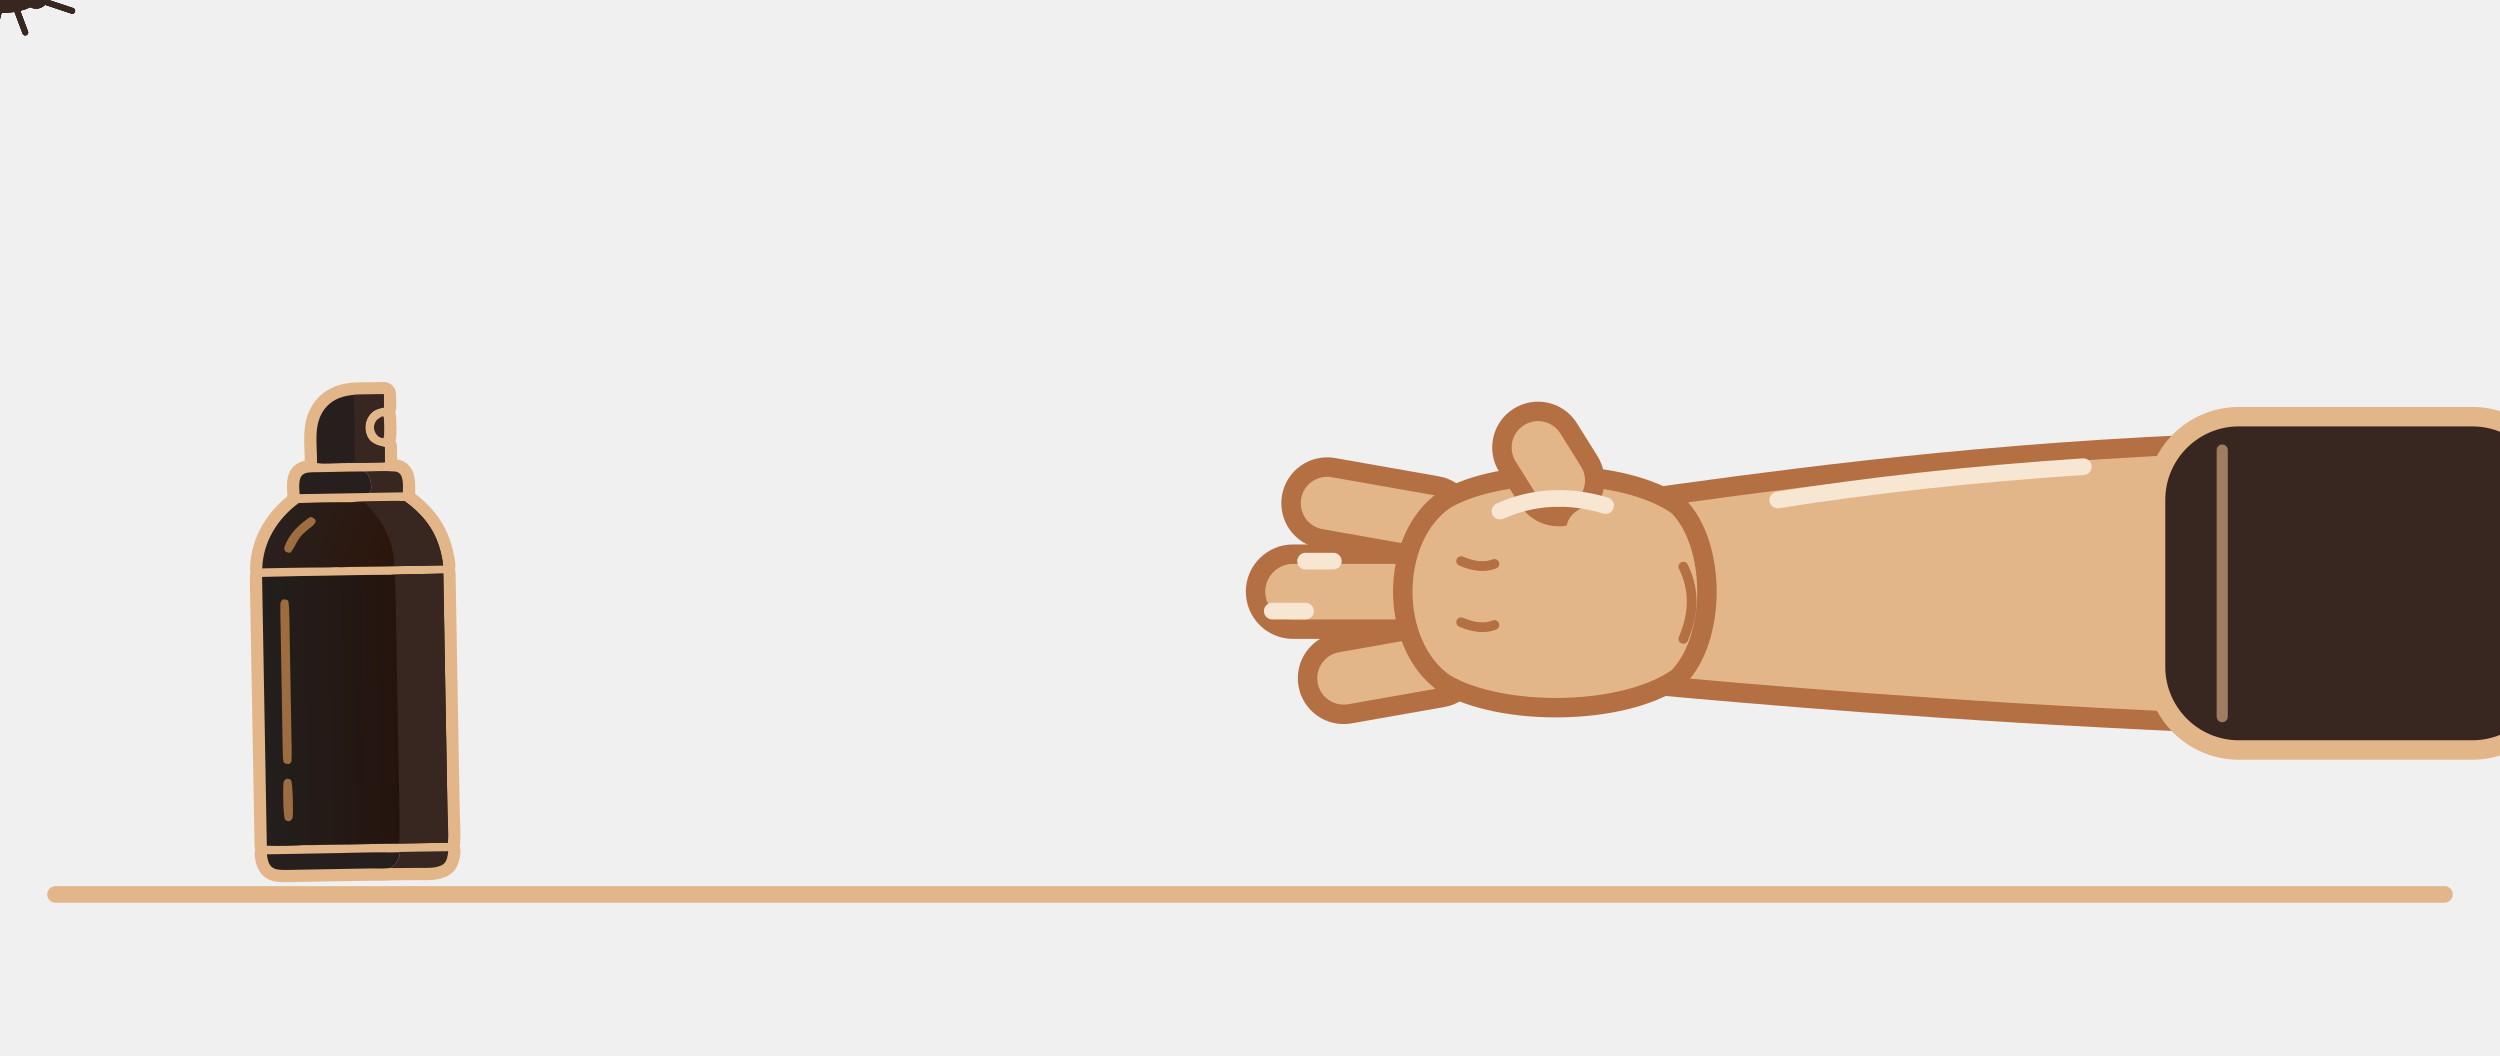
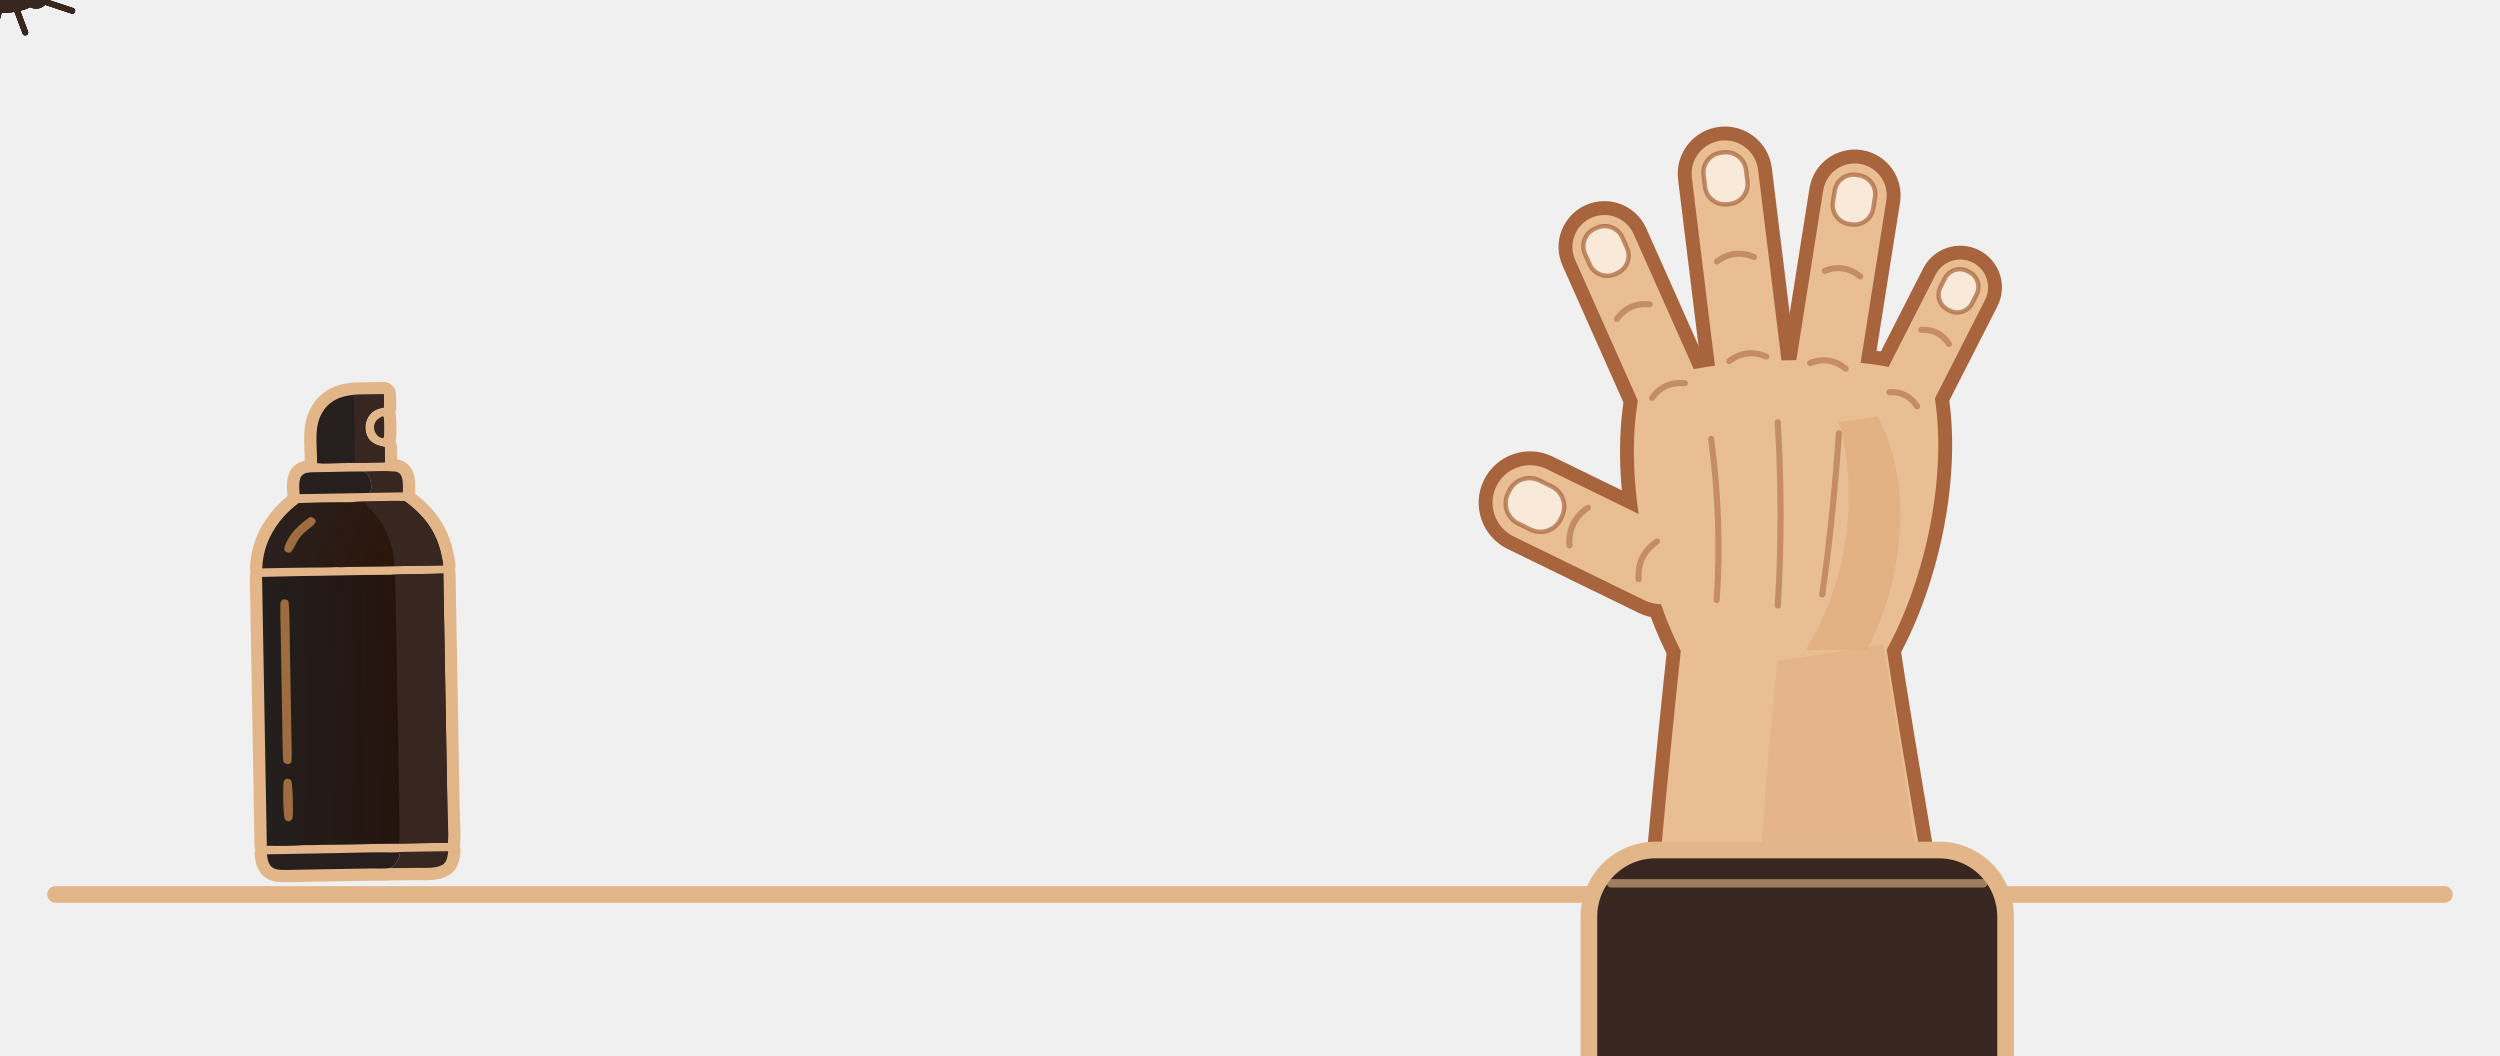
<svg xmlns="http://www.w3.org/2000/svg" viewBox="0 0 900 380" width="900" height="380" fill="none">
  <style>
.aimcan{transform-origin:126.7px 316.1px;animation:tilt 7.5s ease-in-out infinite;}
@keyframes tilt{0%,2.67%{transform:rotate(0)} 9.33%,29.33%{transform:rotate(10deg)} 36.00%,100%{transform:rotate(0)}}
.lines{transform-origin:122px 84px;opacity:0;animation:lines 7.5s linear infinite;}
@keyframes lines{0%,10.00%{opacity:0;transform:scale(.2)} 11.33%,28.00%{opacity:1;transform:scale(1)} 30.00%,100%{opacity:0;transform:scale(1.1)}}
.sprayOn{opacity:0;animation:son 7.5s linear infinite;}
@keyframes son{0%,10.67%{opacity:0} 10.93%,28.00%{opacity:1} 28.67%,100%{opacity:0}}
- .drop{fill:#D69353;offset-path:path("M174 161 L560 206");animation:drop .55s linear infinite;}
+ .drop{fill:#D69353;offset-path:path("M174 161 L626 178");animation:drop .55s linear infinite;}
@keyframes drop{0%{offset-distance:0%;opacity:1}90%{opacity:1}100%{offset-distance:100%;opacity:0}}
.st{fill:#D69353;transform-box:fill-box;transform-origin:center;opacity:0}
.st0{animation:st0 7.5s ease-out infinite;}@keyframes st0{0%,13.33%{opacity:0;transform:scale(.2)} 17.33%{opacity:1;transform:scale(1.1)} 20.00%,93.33%{opacity:1;transform:scale(1)} 98.67%,100%{opacity:0;transform:scale(1)}}
.st1{animation:st1 7.5s ease-out infinite;}@keyframes st1{0%,15.47%{opacity:0;transform:scale(.2)} 19.47%{opacity:1;transform:scale(1.1)} 22.13%,93.33%{opacity:1;transform:scale(1)} 98.67%,100%{opacity:0;transform:scale(1)}}
.st2{animation:st2 7.5s ease-out infinite;}@keyframes st2{0%,17.60%{opacity:0;transform:scale(.2)} 21.60%{opacity:1;transform:scale(1.1)} 24.27%,93.33%{opacity:1;transform:scale(1)} 98.67%,100%{opacity:0;transform:scale(1)}}
.st3{animation:st3 7.5s ease-out infinite;}@keyframes st3{0%,19.73%{opacity:0;transform:scale(.2)} 23.73%{opacity:1;transform:scale(1.1)} 26.40%,93.33%{opacity:1;transform:scale(1)} 98.67%,100%{opacity:0;transform:scale(1)}}
.st4{animation:st4 7.5s ease-out infinite;}@keyframes st4{0%,21.87%{opacity:0;transform:scale(.2)} 25.87%{opacity:1;transform:scale(1.1)} 28.53%,93.33%{opacity:1;transform:scale(1)} 98.67%,100%{opacity:0;transform:scale(1)}}
.st5{animation:st5 7.5s ease-out infinite;}@keyframes st5{0%,24.00%{opacity:0;transform:scale(.2)} 28.00%{opacity:1;transform:scale(1.1)} 30.67%,93.33%{opacity:1;transform:scale(1)} 98.67%,100%{opacity:0;transform:scale(1)}}
.st6{animation:st6 7.5s ease-out infinite;}@keyframes st6{0%,26.13%{opacity:0;transform:scale(.2)} 30.13%{opacity:1;transform:scale(1.1)} 32.80%,93.33%{opacity:1;transform:scale(1)} 98.67%,100%{opacity:0;transform:scale(1)}}

.burn{opacity:0;animation:burn 7.5s ease-in-out infinite;}
@keyframes burn{0%,29.33%{opacity:0} 40.00%,93.33%{opacity:.55} 98.67%,100%{opacity:0}}
.arm{animation:shake 7.5s linear infinite;}
@keyframes shake{0%,34.67%{transform:none} 36.00%{transform:translate(4px,-3px)} 37.33%{transform:translate(-4px,2px)} 38.67%{transform:translate(4px,2px)} 40.00%{transform:translate(-3px,-2px)} 41.33%{transform:translate(3px,1px)} 42.67%{transform:translate(-2px,0)} 44.00%,58.67%{transform:none} 60.00%{transform:translate(3px,-2px)} 61.33%{transform:translate(-3px,2px)} 62.67%{transform:translate(2px,1px)} 64.00%,100%{transform:none}}
.heat{opacity:0;animation:heatv 7.5s linear infinite;}
@keyframes heatv{0%,33.33%{opacity:0} 38.67%,93.33%{opacity:1} 98.67%,100%{opacity:0}}
.ht{animation:ht 1.2s ease-out infinite;}
@keyframes ht{0%{transform:translateY(12px);opacity:0}30%{opacity:1}100%{transform:translateY(-30px);opacity:0}}
- .spark{transform-origin:540px 208px;opacity:0;animation:spark 7.5s ease-out infinite;}
+ .spark{transform-origin:626px 180px;opacity:0;animation:spark 7.5s ease-out infinite;}
@keyframes spark{0%,33.33%{opacity:0;transform:scale(.6)} 36.00%{opacity:1;transform:scale(1)} 42.67%,100%{opacity:0;transform:scale(1.3)}}
.no{transform-origin:250px 100px;opacity:0;animation:no 7.5s ease-out infinite;}
@keyframes no{0%,32.00%{opacity:0;transform:scale(.3)} 35.33%{opacity:1;transform:scale(1.15)} 37.33%,93.33%{opacity:1;transform:scale(1)} 98.67%,100%{opacity:0;transform:scale(1)}}
.mqp{offset-rotate:0deg;animation-name:fly;animation-timing-function:linear;animation-iteration-count:infinite;}
@keyframes fly{from{offset-distance:0%}to{offset-distance:100%}}
.wing{animation:flap .06s linear infinite alternate;}
@keyframes flap{from{transform:scaleY(1)}to{transform:scaleY(.25)}}
@media (prefers-reduced-motion:reduce){*{animation:none!important}.st,.no,.heat{opacity:1!important}.burn{opacity:.55!important}.mqp{offset-distance:30%}}
</style>
  <line x1="20" y1="322" x2="880" y2="322" stroke="#E3B68A" stroke-width="6" stroke-linecap="round" />
  <g class="heat">
-     <path class="ht" style="animation-delay:0s" d="M520 164 c7 -9 -7 -18 0 -27 s-7 -18 0 -27" stroke="#C4462E" stroke-width="5" stroke-linecap="round" />
-     <path class="ht" style="animation-delay:0.35s" d="M565 164 c7 -9 -7 -18 0 -27 s-7 -18 0 -27" stroke="#C4462E" stroke-width="5" stroke-linecap="round" />
-     <path class="ht" style="animation-delay:0.7s" d="M610 164 c7 -9 -7 -18 0 -27 s-7 -18 0 -27" stroke="#C4462E" stroke-width="5" stroke-linecap="round" />
-     <path class="ht" style="animation-delay:0.15s" d="M655 164 c7 -9 -7 -18 0 -27 s-7 -18 0 -27" stroke="#C4462E" stroke-width="5" stroke-linecap="round" />
-     <path class="ht" style="animation-delay:0.5s" d="M700 164 c7 -9 -7 -18 0 -27 s-7 -18 0 -27" stroke="#C4462E" stroke-width="5" stroke-linecap="round" />
+     <path class="ht" style="animation-delay:0s" d="M552 190 c7 -9 -7 -18 0 -27 s-7 -18 0 -27" stroke="#C4462E" stroke-width="5" stroke-linecap="round" />
+     <path class="ht" style="animation-delay:0.35s" d="M574 128 c7 -9 -7 -18 0 -27 s-7 -18 0 -27" stroke="#C4462E" stroke-width="5" stroke-linecap="round" />
+     <path class="ht" style="animation-delay:0.7s" d="M716 120 c7 -9 -7 -18 0 -27 s-7 -18 0 -27" stroke="#C4462E" stroke-width="5" stroke-linecap="round" />
+     <path class="ht" style="animation-delay:0.15s" d="M738 190 c7 -9 -7 -18 0 -27 s-7 -18 0 -27" stroke="#C4462E" stroke-width="5" stroke-linecap="round" />
+     <path class="ht" style="animation-delay:0.5s" d="M560 262 c7 -9 -7 -18 0 -27 s-7 -18 0 -27" stroke="#C4462E" stroke-width="5" stroke-linecap="round" />
+     <path class="ht" style="animation-delay:0.85s" d="M730 262 c7 -9 -7 -18 0 -27 s-7 -18 0 -27" stroke="#C4462E" stroke-width="5" stroke-linecap="round" />
  </g>
  <g class="arm">
-     <path d="M790 160 C700 164 632 174 588 180 L588 246 C632 250 700 256 790 260 Z" fill="#E3B68A" stroke="#B46F42" stroke-width="7" stroke-linejoin="round" />
-     <rect x="0" y="-13.0" width="60" height="26" rx="13.0" transform="translate(530 236) rotate(170)" fill="#E3B68A" stroke="#B46F42" stroke-width="7" stroke-linejoin="round" />
-     <rect x="0" y="-13.5" width="70" height="27" rx="13.5" transform="translate(522 213) rotate(180)" fill="#E3B68A" stroke="#B46F42" stroke-width="7" stroke-linejoin="round" />
-     <rect x="0" y="-13.0" width="64" height="26" rx="13.0" transform="translate(528 190) rotate(190)" fill="#E3B68A" stroke="#B46F42" stroke-width="7" stroke-linejoin="round" />
-     <path d="M604 182 C584 168 540 168 520 180 C500 194 500 232 520 246 C540 258 584 258 604 244 C618 230 618 196 604 182 Z" fill="#E3B68A" stroke="#B46F42" stroke-width="7" stroke-linejoin="round" />
-     <path d="M596 186 L596 240" stroke="#E3B68A" stroke-width="12" />
-     <rect x="0" y="-13.0" width="40" height="26" rx="13.0" transform="translate(568 184) rotate(238)" fill="#E3B68A" stroke="#B46F42" stroke-width="7" stroke-linejoin="round" />
-     <ellipse cx="578" cy="190" rx="14" ry="9" fill="#E3B68A" />
-     <g stroke="#F7E6D2" stroke-width="6" stroke-linecap="round" fill="none">
-       <path d="M540 184 q18 -8 38 -2" />
-       <path d="M640 180 q50 -8 110 -12" />
-       <path d="M480 202 h-10" />
-       <path d="M470 220 h-12" />
-     </g>
-     <g stroke="#B46F42" stroke-width="3.5" stroke-linecap="round" fill="none">
-       <path d="M526 202 q7 3 12 1 M526 224 q7 3 12 1" />
-       <path d="M606 204 q6 12 0 26" />
-     </g>
-     <circle class="st st0" cx="560" cy="212" r="10" />
-     <circle class="st st1" cx="540" cy="196" r="6" />
-     <circle class="st st2" cx="624" cy="216" r="9" />
-     <circle class="st st3" cx="672" cy="206" r="7" />
-     <circle class="st st4" cx="722" cy="222" r="8" />
-     <circle class="st st5" cx="576" cy="234" r="6" />
-     <circle class="st st6" cx="468" cy="214" r="5" />
-     <rect class="burn" x="440" y="120" width="360" height="160" fill="#C4462E" clip-path="url(#handClip)" />
-     <rect x="776" y="150" width="144" height="120" rx="30" fill="#372720" stroke="#E3B68A" stroke-width="7" />
-     <path d="M800 162 v96" stroke="#E3B68A" stroke-width="4" stroke-opacity=".6" stroke-linecap="round" />
+     <g fill="#A8653D" stroke="#A8653D" stroke-width="10" stroke-linejoin="round">
+       <path d="M606 226 C600 280 596 330 590 392 L704 392 C696 330 686 280 678 226 Z" />
+       <path d="M590 142 C592 128 690 124 696 140 C702 172 692 212 678 236 L606 236 C594 214 584 174 590 142 Z" />
+       <rect x="-11.5" y="-74" width="23" height="85.5" rx="11.5" transform="translate(603 146) rotate(-24)" />
+       <rect x="-12.0" y="-86" width="24" height="98.0" rx="12.0" transform="translate(630 136) rotate(-7)" />
+       <rect x="-11.5" y="-80" width="23" height="91.5" rx="11.5" transform="translate(657 138) rotate(9)" />
+       <rect x="-10.0" y="-60" width="20" height="70.0" rx="10.0" transform="translate(683 148) rotate(27)" />
+       <rect x="-13.5" y="-66" width="27" height="79.5" rx="13.5" transform="translate(598 204) rotate(-64)" />
+     </g>
+     <g fill="#E9BE93">
+       <path d="M606 226 C600 280 596 330 590 392 L704 392 C696 330 686 280 678 226 Z" />
+       <path d="M590 142 C592 128 690 124 696 140 C702 172 692 212 678 236 L606 236 C594 214 584 174 590 142 Z" />
+       <rect x="-11.5" y="-74" width="23" height="85.5" rx="11.5" transform="translate(603 146) rotate(-24)" />
+       <rect x="-12.0" y="-86" width="24" height="98.0" rx="12.0" transform="translate(630 136) rotate(-7)" />
+       <rect x="-11.5" y="-80" width="23" height="91.5" rx="11.5" transform="translate(657 138) rotate(9)" />
+       <rect x="-10.0" y="-60" width="20" height="70.0" rx="10.0" transform="translate(683 148) rotate(27)" />
+       <rect x="-13.5" y="-66" width="27" height="79.5" rx="13.5" transform="translate(598 204) rotate(-64)" />
+     </g>
+     <path d="M676 150 C690 176 684 212 672 234 L650 234 C664 212 670 180 662 152 Z" fill="#DDAA7C" opacity=".6" />
+     <path d="M640 238 C634 290 632 340 630 392 L700 392 C694 330 686 280 678 232 Z" fill="#DDAA7C" opacity=".45" />
+     <rect x="-7.4" y="-69.9" width="14.7" height="17.9" rx="6.9" transform="translate(603 146) rotate(-24)" fill="#F8E9D8" stroke="#A8653D" stroke-width="1.6" stroke-opacity=".7" />
+     <rect x="-7.7" y="-81.7" width="15.4" height="18.7" rx="7.2" transform="translate(630 136) rotate(-7)" fill="#F8E9D8" stroke="#A8653D" stroke-width="1.6" stroke-opacity=".7" />
+     <rect x="-7.4" y="-75.9" width="14.7" height="17.9" rx="6.9" transform="translate(657 138) rotate(9)" fill="#F8E9D8" stroke="#A8653D" stroke-width="1.6" stroke-opacity=".7" />
+     <rect x="-6.4" y="-56.4" width="12.8" height="15.6" rx="6.0" transform="translate(683 148) rotate(27)" fill="#F8E9D8" stroke="#A8653D" stroke-width="1.6" stroke-opacity=".7" />
+     <rect x="-8.6" y="-61.1" width="17.3" height="21.1" rx="8.1" transform="translate(598 204) rotate(-64)" fill="#F8E9D8" stroke="#A8653D" stroke-width="1.6" stroke-opacity=".7" />
+     <g stroke="#A8653D" stroke-width="2.2" stroke-linecap="round" fill="none" opacity=".55">
+       <path d="M-6.4 -5.9 q6.4 -3.7 12.9 0" transform="translate(603 146) rotate(-24)" />
+       <path d="M-6.4 -37.0 q6.4 -3.7 12.9 0" transform="translate(603 146) rotate(-24)" />
+       <path d="M-6.7 -6.9 q6.7 -3.8 13.4 0" transform="translate(630 136) rotate(-7)" />
+       <path d="M-6.7 -43.0 q6.7 -3.8 13.4 0" transform="translate(630 136) rotate(-7)" />
+       <path d="M-6.4 -6.4 q6.4 -3.7 12.9 0" transform="translate(657 138) rotate(9)" />
+       <path d="M-6.4 -40.0 q6.4 -3.7 12.9 0" transform="translate(657 138) rotate(9)" />
+       <path d="M-5.6 -4.8 q5.6 -3.2 11.2 0" transform="translate(683 148) rotate(27)" />
+       <path d="M-5.6 -30.0 q5.6 -3.2 11.2 0" transform="translate(683 148) rotate(27)" />
+       <path d="M-7.6 -5.3 q7.6 -4.3 15.1 0" transform="translate(598 204) rotate(-64)" />
+       <path d="M-7.6 -33.0 q7.6 -4.3 15.1 0" transform="translate(598 204) rotate(-64)" />
+       <path d="M616 158 q4 30 2 58 M640 152 q2 34 0 66 M662 156 q-2 30 -6 58" />
+     </g>
+     <circle class="st st0" cx="630" cy="180" r="10" />
+     <circle class="st st1" cx="612" cy="158" r="6" />
+     <circle class="st st2" cx="662" cy="202" r="8" />
+     <circle class="st st3" cx="646" cy="150" r="6" />
+     <circle class="st st4" cx="648" cy="262" r="7" />
+     <circle class="st st5" cx="622" cy="292" r="6" />
+     <circle class="st st6" cx="600" cy="110" r="5" />
+     <rect class="burn" x="500" y="30" width="260" height="370" fill="#C4462E" clip-path="url(#handClip)" />
+     <rect x="572" y="306" width="150" height="100" rx="24" fill="#372720" stroke="#E3B68A" stroke-width="6" />
+     <path d="M580 318 h134" stroke="#E3B68A" stroke-width="3" stroke-opacity=".6" stroke-linecap="round" />
  </g>
  <g class="spark" stroke="#C4462E" stroke-width="5" stroke-linecap="round">
-     <line x1="512" y1="200" x2="495" y2="194" />
-     <line x1="523" y1="185" x2="512" y2="171" />
-     <line x1="540" y1="180" x2="540" y2="162" />
-     <line x1="557" y1="185" x2="568" y2="171" />
-     <line x1="568" y1="200" x2="585" y2="194" />
-   </g>
-   <g class="mqp" style="offset-path:path('M560 130 a55 24 0 1 0 1 0');animation-duration:1.9s;animation-direction:normal">
-     <g transform="scale(1.3)">
-       <g class="wing">
-         <ellipse cx="-3" cy="-7" rx="8" ry="4" fill="#FFFFFF" stroke="#B46F42" stroke-width="1.5" transform="rotate(-25 -3 -7)" />
-         <ellipse cx="2" cy="-7" rx="7" ry="3.5" fill="#FFFFFF" stroke="#B46F42" stroke-width="1.5" transform="rotate(20 2 -7)" />
-       </g>
-       <g stroke="#372720" stroke-width="1.6" stroke-linecap="round">
-         <path d="M-4 1 l-5 7 M0 2 l-2 8 M4 1 l3 8" />
-         <path d="M11 0 l9 3" />
-       </g>
-       <ellipse cx="0" cy="0" rx="10" ry="3.6" fill="#372720" />
-       <circle cx="10" cy="-1" r="3.4" fill="#372720" />
-     </g>
-   </g>
-   <g class="mqp" style="offset-path:path('M640 120 a40 30 0 1 0 1 0');animation-duration:1.4s;animation-direction:reverse">
-     <g transform="scale(1.3)">
-       <g class="wing">
-         <ellipse cx="-3" cy="-7" rx="8" ry="4" fill="#FFFFFF" stroke="#B46F42" stroke-width="1.5" transform="rotate(-25 -3 -7)" />
-         <ellipse cx="2" cy="-7" rx="7" ry="3.5" fill="#FFFFFF" stroke="#B46F42" stroke-width="1.5" transform="rotate(20 2 -7)" />
-       </g>
-       <g stroke="#372720" stroke-width="1.6" stroke-linecap="round">
-         <path d="M-4 1 l-5 7 M0 2 l-2 8 M4 1 l3 8" />
-         <path d="M11 0 l9 3" />
-       </g>
-       <ellipse cx="0" cy="0" rx="10" ry="3.6" fill="#372720" />
-       <circle cx="10" cy="-1" r="3.4" fill="#372720" />
-     </g>
-   </g>
-   <g class="mqp" style="offset-path:path('M700 160 a45 20 0 1 0 1 0');animation-duration:1.7s;animation-direction:normal">
-     <g transform="scale(1.3)">
-       <g class="wing">
-         <ellipse cx="-3" cy="-7" rx="8" ry="4" fill="#FFFFFF" stroke="#B46F42" stroke-width="1.5" transform="rotate(-25 -3 -7)" />
-         <ellipse cx="2" cy="-7" rx="7" ry="3.5" fill="#FFFFFF" stroke="#B46F42" stroke-width="1.5" transform="rotate(20 2 -7)" />
-       </g>
-       <g stroke="#372720" stroke-width="1.6" stroke-linecap="round">
-         <path d="M-4 1 l-5 7 M0 2 l-2 8 M4 1 l3 8" />
-         <path d="M11 0 l9 3" />
-       </g>
-       <ellipse cx="0" cy="0" rx="10" ry="3.6" fill="#372720" />
-       <circle cx="10" cy="-1" r="3.4" fill="#372720" />
-     </g>
-   </g>
-   <g class="mqp" style="offset-path:path('M500 150 a30 26 0 1 0 1 0');animation-duration:1.2s;animation-direction:reverse">
+     <line x1="597" y1="197" x2="581" y2="206" />
+     <line x1="592" y1="177" x2="574" y2="175" />
+     <line x1="598" y1="160" x2="583" y2="150" />
+     <line x1="614" y1="148" x2="608" y2="131" />
+     <line x1="635" y1="147" x2="639" y2="130" />
+   </g>
+   <g class="mqp" style="offset-path:path('M540 100 a44 26 0 1 0 1 0');animation-duration:1.9s;animation-direction:normal">
+     <g transform="scale(1.3)">
+       <g class="wing">
+         <ellipse cx="-3" cy="-7" rx="8" ry="4" fill="#FFFFFF" stroke="#B46F42" stroke-width="1.5" transform="rotate(-25 -3 -7)" />
+         <ellipse cx="2" cy="-7" rx="7" ry="3.5" fill="#FFFFFF" stroke="#B46F42" stroke-width="1.5" transform="rotate(20 2 -7)" />
+       </g>
+       <g stroke="#372720" stroke-width="1.6" stroke-linecap="round">
+         <path d="M-4 1 l-5 7 M0 2 l-2 8 M4 1 l3 8" />
+         <path d="M11 0 l9 3" />
+       </g>
+       <ellipse cx="0" cy="0" rx="10" ry="3.6" fill="#372720" />
+       <circle cx="10" cy="-1" r="3.4" fill="#372720" />
+     </g>
+   </g>
+   <g class="mqp" style="offset-path:path('M700 70 a40 28 0 1 0 1 0');animation-duration:1.4s;animation-direction:reverse">
+     <g transform="scale(1.3)">
+       <g class="wing">
+         <ellipse cx="-3" cy="-7" rx="8" ry="4" fill="#FFFFFF" stroke="#B46F42" stroke-width="1.5" transform="rotate(-25 -3 -7)" />
+         <ellipse cx="2" cy="-7" rx="7" ry="3.5" fill="#FFFFFF" stroke="#B46F42" stroke-width="1.5" transform="rotate(20 2 -7)" />
+       </g>
+       <g stroke="#372720" stroke-width="1.6" stroke-linecap="round">
+         <path d="M-4 1 l-5 7 M0 2 l-2 8 M4 1 l3 8" />
+         <path d="M11 0 l9 3" />
+       </g>
+       <ellipse cx="0" cy="0" rx="10" ry="3.6" fill="#372720" />
+       <circle cx="10" cy="-1" r="3.4" fill="#372720" />
+     </g>
+   </g>
+   <g class="mqp" style="offset-path:path('M740 190 a36 30 0 1 0 1 0');animation-duration:1.7s;animation-direction:normal">
+     <g transform="scale(1.3)">
+       <g class="wing">
+         <ellipse cx="-3" cy="-7" rx="8" ry="4" fill="#FFFFFF" stroke="#B46F42" stroke-width="1.5" transform="rotate(-25 -3 -7)" />
+         <ellipse cx="2" cy="-7" rx="7" ry="3.5" fill="#FFFFFF" stroke="#B46F42" stroke-width="1.5" transform="rotate(20 2 -7)" />
+       </g>
+       <g stroke="#372720" stroke-width="1.6" stroke-linecap="round">
+         <path d="M-4 1 l-5 7 M0 2 l-2 8 M4 1 l3 8" />
+         <path d="M11 0 l9 3" />
+       </g>
+       <ellipse cx="0" cy="0" rx="10" ry="3.6" fill="#372720" />
+       <circle cx="10" cy="-1" r="3.4" fill="#372720" />
+     </g>
+   </g>
+   <g class="mqp" style="offset-path:path('M530 220 a34 24 0 1 0 1 0');animation-duration:1.2s;animation-direction:reverse">
    <g transform="scale(1.3)">
      <g class="wing">
        <ellipse cx="-3" cy="-7" rx="8" ry="4" fill="#FFFFFF" stroke="#B46F42" stroke-width="1.5" transform="rotate(-25 -3 -7)" />
        <ellipse cx="2" cy="-7" rx="7" ry="3.5" fill="#FFFFFF" stroke="#B46F42" stroke-width="1.5" transform="rotate(20 2 -7)" />
      </g>
      <g stroke="#372720" stroke-width="1.6" stroke-linecap="round">
        <path d="M-4 1 l-5 7 M0 2 l-2 8 M4 1 l3 8" />
        <path d="M11 0 l9 3" />
      </g>
      <ellipse cx="0" cy="0" rx="10" ry="3.6" fill="#372720" />
      <circle cx="10" cy="-1" r="3.4" fill="#372720" />
    </g>
  </g>
  <g class="aimcan">
    <g transform="translate(58 112) scale(.52) rotate(14 150 230)">
      <path d="M147.132 181.793C158.547 178.389 170.717 175.459 182.324 172.138L215.201 294.812L225.113 331.74C226.8 337.918 229.428 346.03 230.532 352.171L167.554 369.024L146.047 374.794C142.509 375.741 138.018 377.075 134.53 377.817C127.471 380.196 116.679 382.98 109.372 384.568L61.154 204.764C69.759 202.552 78.261 199.957 86.86 197.727C106.954 192.515 126.998 186.825 147.132 181.793Z" fill="#E3B68A" stroke="#E3B68A" stroke-width="17" stroke-linejoin="round" />
      <path d="M108.704 139.572C112.706 138.122 120.191 136.232 124.571 135.03C129.836 133.586 139.231 130.706 144.373 130.062C161.65 137.103 172.604 147.001 179.943 164.367C180.264 165.129 180.577 165.893 180.882 166.66L131.535 179.859L117.005 183.77C115.526 184.169 111.173 185.435 109.818 185.619C104.745 187.273 97.449 188.992 92.159 190.373C81.366 193.186 70.591 196.066 59.834 199.013C55.928 180.875 61.804 163.108 73.312 149.033C75.614 148.447 77.877 147.778 80.154 147.104C89.578 144.312 99.181 142.016 108.704 139.572Z" fill="#E3B68A" stroke="#E3B68A" stroke-width="17" stroke-linejoin="round" />
      <path d="M72.501 142.886C71.45 139.424 68.999 133.033 71.03 129.765C71.746 128.637 72.784 127.75 74.01 127.22C75.213 126.686 76.776 126.178 78.048 125.856C89.258 123.015 100.413 119.65 111.652 116.938C116.961 116.428 121.436 128.282 119.11 130.396L72.501 142.886Z" fill="#E3B68A" stroke="#E3B68A" stroke-width="17" stroke-linejoin="round" />
      <path d="M89.946 67.99C92.055 66.991 96.498 65.906 98.89 65.268L112.302 61.707L114.659 70.446C110.502 72.428 107.514 74.276 105.861 78.905C104.58 82.498 104.812 86.458 106.502 89.878C109.833 96.658 115.138 97.261 121.79 97.005C122.634 100.421 123.514 103.827 124.432 107.223C114.62 109.976 104.758 112.635 94.88 115.143C92.198 115.825 82.541 118.676 80.503 118.863C79.826 119.079 79.858 119.067 79.144 119.056C79.056 118.928 78.913 118.734 78.879 118.59C76.079 106.681 69.787 93.735 74.991 81.601C77.935 74.736 83.176 70.685 89.946 67.99Z" fill="#E3B68A" stroke="#E3B68A" stroke-width="17" stroke-linejoin="round" />
      <path d="M110.849 390.311L158.932 377.422C169.828 374.494 180.671 371.321 191.659 368.744C193.373 369.365 197.746 366.395 199.694 367.291C200.391 368.196 200.239 368.78 200.125 369.85C199.758 373.273 198.691 377.164 195.511 378.995C192.174 380.368 186.867 381.402 183.241 382.347L162.399 387.912L136.717 394.799C132.142 396.03 127.704 397.362 123.06 398.348C115.721 399.907 113.26 396.641 110.849 390.311Z" fill="#E3B68A" stroke="#E3B68A" stroke-width="17" stroke-linejoin="round" />
      <path d="M191.659 368.744C205.229 364.858 218.545 361.457 232.16 357.818C232.591 360.649 233.016 364.878 231.151 367.226C227.712 371.552 219.426 372.839 214.322 374.165C208.069 375.841 201.798 377.451 195.511 378.996C198.691 377.164 199.758 373.273 200.125 369.85C200.24 368.78 200.392 368.197 199.695 367.292C197.747 366.396 193.373 369.365 191.659 368.744Z" fill="#E3B68A" stroke="#E3B68A" stroke-width="17" stroke-linejoin="round" />
      <path d="M111.652 116.937C118.586 115.046 125.764 112.796 132.825 111.681C139.265 110.665 140.4 119.868 141.588 124.381L119.11 130.395C121.435 128.281 116.96 116.428 111.652 116.937Z" fill="#E3B68A" stroke="#E3B68A" stroke-width="17" stroke-linejoin="round" />
      <path d="M115.068 76.741C115.825 76.641 115.489 76.568 116.121 76.916C116.801 78.689 119.889 89.511 119.518 91.14C118.525 91.722 116.963 91.238 115.847 90.991C112.85 89.429 110.796 86.621 111.094 83.139C111.348 80.162 112.947 78.543 115.068 76.741Z" fill="#E3B68A" stroke="#E3B68A" stroke-width="17" stroke-linejoin="round" />
      <path d="M147.132 181.793C158.547 178.389 170.717 175.459 182.324 172.138L215.201 294.812L225.113 331.74C226.8 337.918 229.428 346.03 230.532 352.171L167.554 369.024L146.047 374.794C142.509 375.741 138.018 377.075 134.53 377.817C127.471 380.196 116.679 382.98 109.372 384.568L61.154 204.764C69.759 202.552 78.261 199.957 86.86 197.727C106.954 192.515 126.998 186.825 147.132 181.793Z" fill="url(#paint0_linear_464_3059)" />
      <path d="M147.132 181.792C158.548 178.389 170.717 175.459 182.325 172.138L215.201 294.812L225.113 331.74C226.8 337.918 229.429 346.03 230.532 352.171L167.554 369.024L146.047 374.794C142.51 375.741 138.019 377.074 134.531 377.817C135.736 377.192 139.657 376.223 141.151 375.828L152.675 372.779L197.676 360.619C197.157 356.226 195.806 351.31 194.687 347.007L190.654 331.668L176.942 280.437L159.237 214.534L154.316 196.305C152.974 191.277 151.731 186.223 149.944 181.334C149.01 181.5 148.072 181.653 147.132 181.792Z" fill="#372720" />
      <path d="M108.704 139.572C112.706 138.122 120.191 136.232 124.571 135.03C129.836 133.586 139.231 130.706 144.373 130.062C161.65 137.103 172.604 147.001 179.943 164.367C180.264 165.129 180.577 165.893 180.882 166.66L131.535 179.859L117.005 183.77C115.526 184.169 111.173 185.435 109.818 185.619C104.745 187.273 97.449 188.992 92.159 190.373C81.366 193.186 70.591 196.066 59.834 199.013C55.928 180.875 61.804 163.108 73.312 149.033C75.614 148.447 77.877 147.778 80.154 147.104C89.578 144.312 99.181 142.016 108.704 139.572Z" fill="url(#paint1_linear_464_3059)" />
      <path d="M108.704 139.573C112.706 138.122 120.191 136.233 124.571 135.031C129.836 133.586 139.231 130.707 144.373 130.063C161.65 137.103 172.604 147.001 179.943 164.368C180.264 165.129 180.577 165.893 180.882 166.661L131.535 179.859L117.005 183.77C115.526 184.17 111.173 185.436 109.818 185.62C110.401 185.098 144.75 176.106 147.852 175.228C147.722 173.412 147.262 172.037 146.63 170.325C143.612 162.149 138.563 154.634 132.294 148.612C127.767 144.264 122.548 140.88 117.392 137.375C114.549 137.951 111.712 139.078 108.704 139.573Z" fill="#372720" />
      <path d="M72.501 142.886C71.45 139.424 68.999 133.033 71.03 129.765C71.746 128.637 72.784 127.75 74.01 127.22C75.213 126.686 76.776 126.178 78.048 125.856C89.258 123.015 100.413 119.65 111.652 116.938C116.961 116.428 121.436 128.282 119.11 130.396L72.501 142.886Z" fill="#271F1D" />
      <path d="M89.946 67.99C92.055 66.991 96.498 65.906 98.89 65.268L112.302 61.707L114.659 70.446C110.502 72.428 107.514 74.276 105.861 78.905C104.58 82.498 104.812 86.458 106.502 89.878C109.833 96.658 115.138 97.261 121.79 97.005C122.634 100.421 123.514 103.827 124.432 107.223C114.62 109.976 104.758 112.635 94.88 115.143C92.198 115.825 82.541 118.676 80.503 118.863C79.826 119.079 79.858 119.067 79.144 119.056C79.056 118.928 78.913 118.734 78.879 118.59C76.079 106.681 69.787 93.735 74.991 81.601C77.935 74.736 83.176 70.685 89.946 67.99Z" fill="#271F1D" />
      <path d="M89.946 67.99C92.054 66.991 96.498 65.906 98.89 65.268L112.302 61.707L114.659 70.446C110.502 72.428 107.514 74.276 105.861 78.905C104.58 82.498 104.812 86.458 106.502 89.878C109.833 96.658 115.138 97.261 121.79 97.005C122.634 100.421 123.514 103.827 124.432 107.223C114.62 109.976 104.758 112.635 94.88 115.143C92.198 115.825 82.541 118.676 80.503 118.863C82.645 118.03 86.868 117.024 89.262 116.387L104.391 112.352C101.922 102.835 99.402 93.33 96.832 83.839C95.533 79.028 93.907 72.338 92.284 67.761C91.696 67.536 90.679 67.855 89.946 67.99Z" fill="#372720" />
      <path d="M110.849 390.311L158.932 377.422C169.828 374.494 180.671 371.321 191.659 368.744C193.373 369.365 197.746 366.395 199.694 367.291C200.391 368.196 200.239 368.78 200.125 369.85C199.758 373.273 198.691 377.164 195.511 378.995C192.174 380.368 186.867 381.402 183.241 382.347L162.399 387.912L136.717 394.799C132.142 396.03 127.704 397.362 123.06 398.348C115.721 399.907 113.26 396.641 110.849 390.311Z" fill="#271F1D" />
      <path d="M191.659 368.744C205.229 364.858 218.545 361.457 232.16 357.818C232.591 360.649 233.016 364.878 231.151 367.226C227.712 371.552 219.426 372.839 214.322 374.165C208.069 375.841 201.798 377.451 195.511 378.996C198.691 377.164 199.758 373.273 200.125 369.85C200.24 368.78 200.392 368.197 199.695 367.292C197.747 366.396 193.373 369.365 191.659 368.744Z" fill="#372720" />
      <path d="M111.652 116.937C118.586 115.046 125.764 112.796 132.825 111.681C139.265 110.665 140.4 119.868 141.588 124.381L119.11 130.395C121.435 128.281 116.96 116.428 111.652 116.937Z" fill="#372720" />
      <path d="M115.068 76.741C115.825 76.641 115.489 76.568 116.121 76.916C116.801 78.689 119.889 89.511 119.518 91.14C118.525 91.722 116.963 91.238 115.847 90.991C112.85 89.429 110.796 86.621 111.094 83.139C111.348 80.162 112.947 78.543 115.068 76.741Z" fill="#372720" />
      <path d="M79.042 216.263C80.312 215.981 81.319 215.832 82.554 216.267C84.199 218.126 89.825 240.748 90.921 244.836L103.675 292.392C105.832 300.236 107.938 308.095 109.993 315.966C110.61 318.409 111.307 321.225 111.796 323.727C111.967 324.605 111.098 325.38 110.49 326.033C109.501 326.159 107.573 326.469 106.878 325.749C106.005 324.844 105.082 321.465 104.713 320.159C102.712 313.092 100.898 305.957 99.008 298.862L88.805 260.717L82 235.322C80.648 230.311 79.191 225.259 78.043 220.204C77.613 218.31 77.962 217.888 79.042 216.263Z" fill="#D69353" fill-opacity="0.68" />
      <path d="M111.43 336.171C112.408 335.99 113.685 335.805 114.567 336.403C116.109 337.45 122.091 358.918 121.973 361.731C121.924 362.886 121.174 363.556 120.426 364.36C119.402 364.516 118.167 364.663 117.297 363.967C115.477 362.51 110.283 342.553 109.982 339.068C109.871 337.785 110.627 337.057 111.43 336.171Z" fill="#D69353" fill-opacity="0.68" />
      <path d="M83.411 156.439C84.685 156.221 85.575 156.472 86.734 157.042C89.616 158.461 86.146 162.582 84.925 164.121C82.532 167.14 80.837 169.49 79.444 173.075C78.193 176.294 77.878 181.125 75.948 183.784C73.459 184.461 71.072 183.983 71.262 180.852C71.819 171.676 77.412 163.104 83.411 156.439Z" fill="#D69353" fill-opacity="0.68" />
      <g class="lines">
        <path d="M133.947 79.424C133.786 74.802 141.972 74.12 145.561 73.205C150.532 71.922 155.495 70.606 160.448 69.257L188.487 61.791C192.513 60.713 196.051 59.451 200.227 58.435C202.225 58.914 203.408 57.832 205.234 58.803C206.733 63.932 192.594 64.261 190.548 66.871C190.513 67.028 190.44 67.185 190.461 67.344C176.776 71.153 163.055 74.829 149.298 78.374C145.706 79.278 142.2 80.412 138.605 81.287C136.099 81.898 135.33 81.532 133.947 79.424Z" fill="url(#paint3_linear_464_3059)" />
        <path d="M131.033 68.944C130.97 68.672 130.795 67.749 130.868 67.518C132.086 63.649 138.235 58.673 140.976 56.016L151.947 45.203C156.947 40.337 161.95 35.169 167.143 30.49C168.022 29.697 168.471 29.831 169.632 29.964C172.27 31.859 172.377 33.284 170.078 35.672C161.6 44.471 152.606 52.786 144.029 61.495C141.066 64.504 138.058 67.709 134.764 70.355C133.022 70.058 132.517 69.949 131.033 68.944Z" fill="#B46F42" />
        <path d="M137.301 92.033C137.108 91.142 136.603 89.286 137.231 88.638C139.859 85.929 147.657 89.064 150.671 89.876L166.919 94.213C173.085 95.87 179.345 97.256 185.475 99.019C188.876 99.997 191.318 100.806 189.741 104.78C188.631 105.379 188.276 105.532 186.973 105.331C182.516 104.644 178.267 103.378 173.929 102.152C163.117 99.099 152.124 96.671 141.271 93.78C139.823 93.394 138.555 92.839 137.301 92.033Z" fill="#B46F42" />
        <path d="M200.227 58.434C202.026 57.992 205.033 56.962 206.716 58.031C207.258 58.374 207.949 58.888 208.174 59.519C208.41 60.181 208.164 60.881 207.766 61.423C205.705 64.228 194.188 66.508 190.461 67.344C190.44 67.185 190.513 67.028 190.548 66.871C192.595 64.261 206.734 63.932 205.235 58.803C203.408 57.832 202.225 58.914 200.227 58.434Z" fill="#D69353" fill-opacity="0.68" />
        <path d="M158.822 80.575C161.078 79.923 197.22 80.38 200.142 81.122C202.1 82.613 201.213 84.396 200.11 86.128C196.686 86.53 160.675 86.7 159.073 85.945C158.384 85.621 157.765 84.851 157.607 84.114C157.331 82.834 158.174 81.592 158.822 80.575Z" fill="url(#paint4_linear_464_3059)" />
        <path d="M187.017 41.078C187.487 40.964 187.862 40.938 188.346 41.028C189.185 41.183 189.912 41.704 190.329 42.449C191.217 44.049 190.556 45.604 189.084 46.477C178.299 52.873 167.205 59.804 156.146 65.63C152.159 66.298 151.036 61.992 153.834 60.31C164.693 53.778 175.972 47.26 187.017 41.078Z" fill="url(#paint5_linear_464_3059)" />
      </g>
    </g>
  </g>
  <g class="sprayOn">
    <circle class="drop" style="animation-delay:0.000s" r="5" />
    <circle class="drop" style="animation-delay:0.045s" r="3.5" />
    <circle class="drop" style="animation-delay:0.090s" r="4.5" />
    <circle class="drop" style="animation-delay:0.135s" r="5" />
    <circle class="drop" style="animation-delay:0.180s" r="3.5" />
    <circle class="drop" style="animation-delay:0.225s" r="4.5" />
    <circle class="drop" style="animation-delay:0.270s" r="5" />
    <circle class="drop" style="animation-delay:0.315s" r="3.5" />
    <circle class="drop" style="animation-delay:0.360s" r="4.5" />
    <circle class="drop" style="animation-delay:0.405s" r="5" />
    <circle class="drop" style="animation-delay:0.450s" r="3.5" />
    <circle class="drop" style="animation-delay:0.495s" r="4.5" />
    <circle class="drop" style="animation-delay:0.540s" r="5" />
    <circle class="drop" style="animation-delay:0.585s" r="3.5" />
  </g>
  <g class="no">
    <circle cx="250" cy="100" r="34" fill="#FFFFFF" stroke="#C4462E" stroke-width="8" />
    <path d="M226 76 L274 124" stroke="#C4462E" stroke-width="8" stroke-linecap="round" />
  </g>
  <defs>
    <clipPath id="handClip">
-       <path d="M790 160 C700 164 632 174 588 180 L588 246 C632 250 700 256 790 260 Z" />
-       <path d="M604 182 C584 168 540 168 520 180 C500 194 500 232 520 246 C540 258 584 258 604 244 C618 230 618 196 604 182 Z" />
-       <rect x="0" y="-13.0" width="60" height="26" rx="13.0" transform="translate(530 236) rotate(170)" />
-       <rect x="0" y="-13.5" width="70" height="27" rx="13.5" transform="translate(522 213) rotate(180)" />
-       <rect x="0" y="-13.0" width="64" height="26" rx="13.0" transform="translate(528 190) rotate(190)" />
-       <rect x="0" y="-13.0" width="40" height="26" rx="13.0" transform="translate(568 184) rotate(238)" />
+       <path d="M606 226 C600 280 596 330 590 392 L704 392 C696 330 686 280 678 226 Z" />
+       <path d="M590 142 C592 128 690 124 696 140 C702 172 692 212 678 236 L606 236 C594 214 584 174 590 142 Z" />
+       <rect x="-11.5" y="-74" width="23" height="85.5" rx="11.5" transform="translate(603 146) rotate(-24)" />
+       <rect x="-12.0" y="-86" width="24" height="98.0" rx="12.0" transform="translate(630 136) rotate(-7)" />
+       <rect x="-11.5" y="-80" width="23" height="91.5" rx="11.5" transform="translate(657 138) rotate(9)" />
+       <rect x="-10.0" y="-60" width="20" height="70.0" rx="10.0" transform="translate(683 148) rotate(27)" />
+       <rect x="-13.5" y="-66" width="27" height="79.5" rx="13.5" transform="translate(598 204) rotate(-64)" />
    </clipPath>
    <linearGradient id="bearFur2" x1="400" y1="150" x2="400" y2="563" gradientUnits="userSpaceOnUse">
      <stop stop-color="#3A2A22" />
      <stop offset="1" stop-color="#1F1714" />
    </linearGradient>
    <linearGradient id="paint0_linear_464_3059" x1="173.906" y1="270.596" x2="85.294" y2="294.593" gradientUnits="userSpaceOnUse">
      <stop stop-color="#25140E" />
      <stop offset="1" stop-color="#231F1D" />
    </linearGradient>
    <linearGradient id="paint1_linear_464_3059" x1="147.269" y1="173.026" x2="60.787" y2="165.459" gradientUnits="userSpaceOnUse">
      <stop stop-color="#2B150A" />
      <stop offset="1" stop-color="#2A201E" />
    </linearGradient>
    <linearGradient id="paint2_linear_464_3059" x1="32.938" y1="97.645" x2="76.411" y2="84.225" gradientUnits="userSpaceOnUse">
      <stop stop-color="#A85B25" />
      <stop offset="1" stop-color="#773529" />
    </linearGradient>
    <linearGradient id="paint3_linear_464_3059" x1="134.128" y1="70.808" x2="205.547" y2="68.272" gradientUnits="userSpaceOnUse">
      <stop stop-color="#954D32" />
      <stop offset="1" stop-color="#E09F58" />
    </linearGradient>
    <linearGradient id="paint4_linear_464_3059" x1="158.389" y1="80.388" x2="200.167" y2="86.507" gradientUnits="userSpaceOnUse">
      <stop stop-color="#9A5333" />
      <stop offset="1" stop-color="#D39255" />
    </linearGradient>
    <linearGradient id="paint5_linear_464_3059" x1="151.636" y1="60.747" x2="190.906" y2="45.837" gradientUnits="userSpaceOnUse">
      <stop stop-color="#9E5837" />
      <stop offset="1" stop-color="#D79556" />
    </linearGradient>
  </defs>
</svg>
